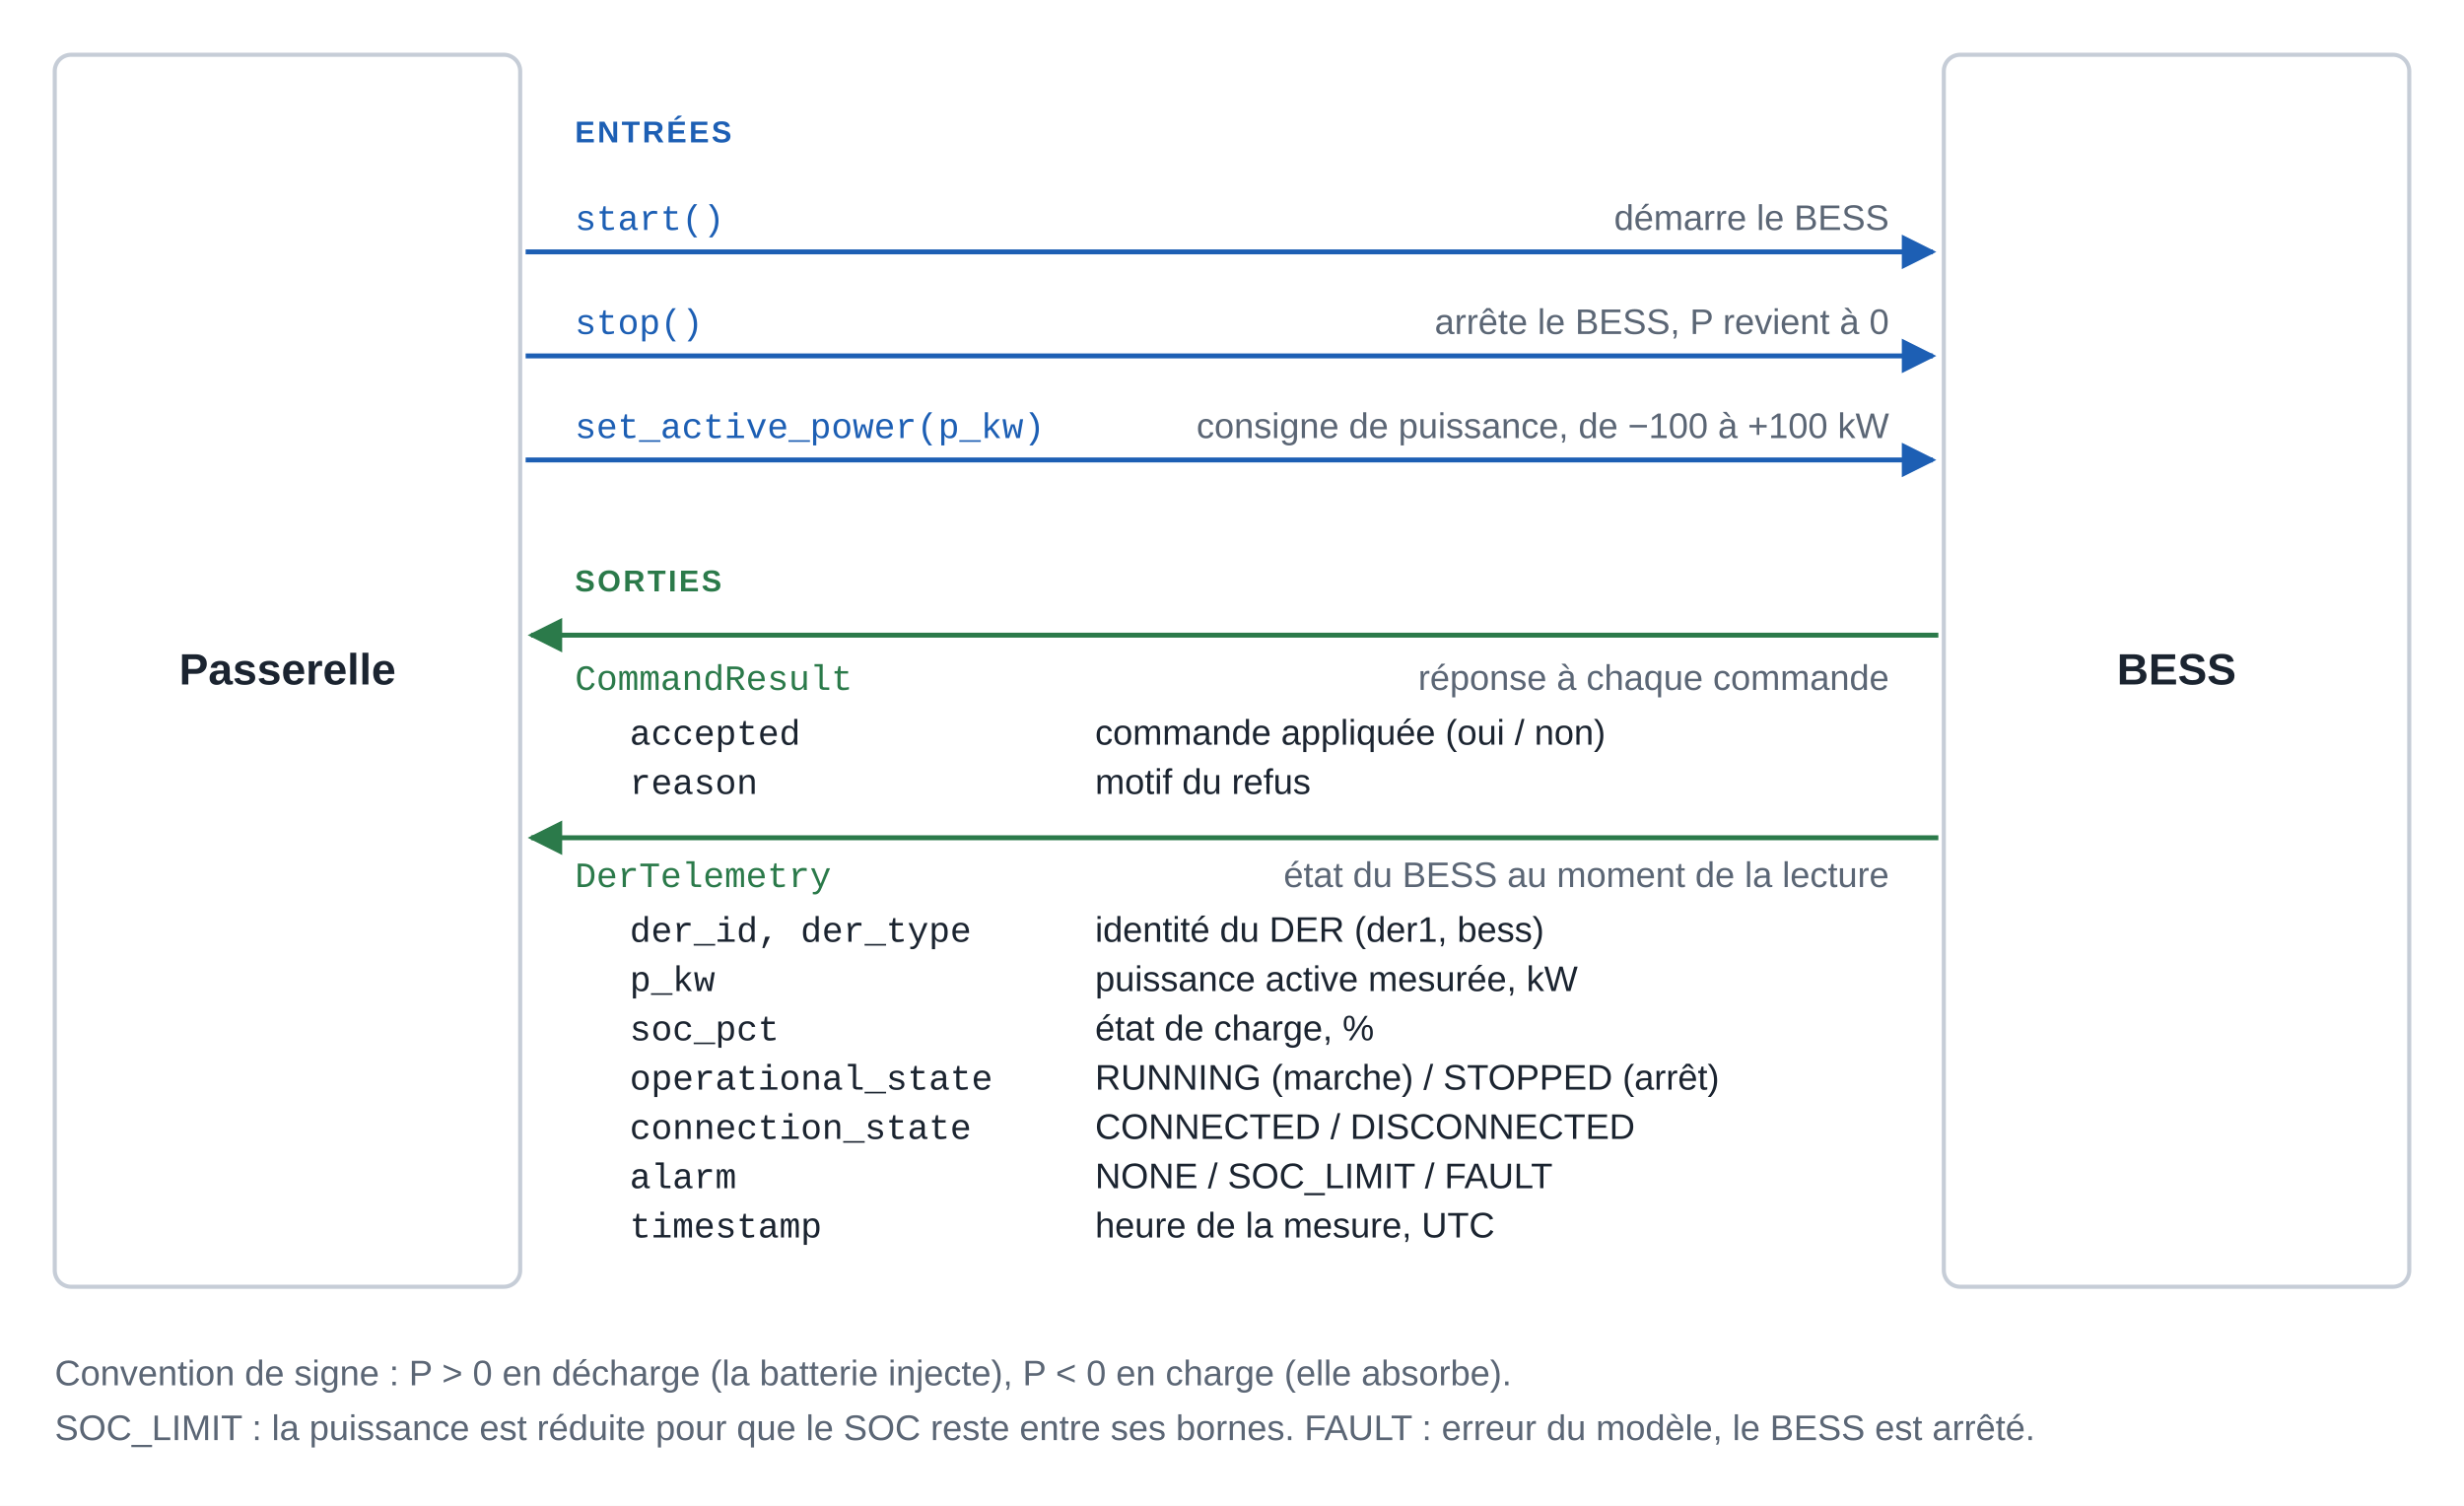
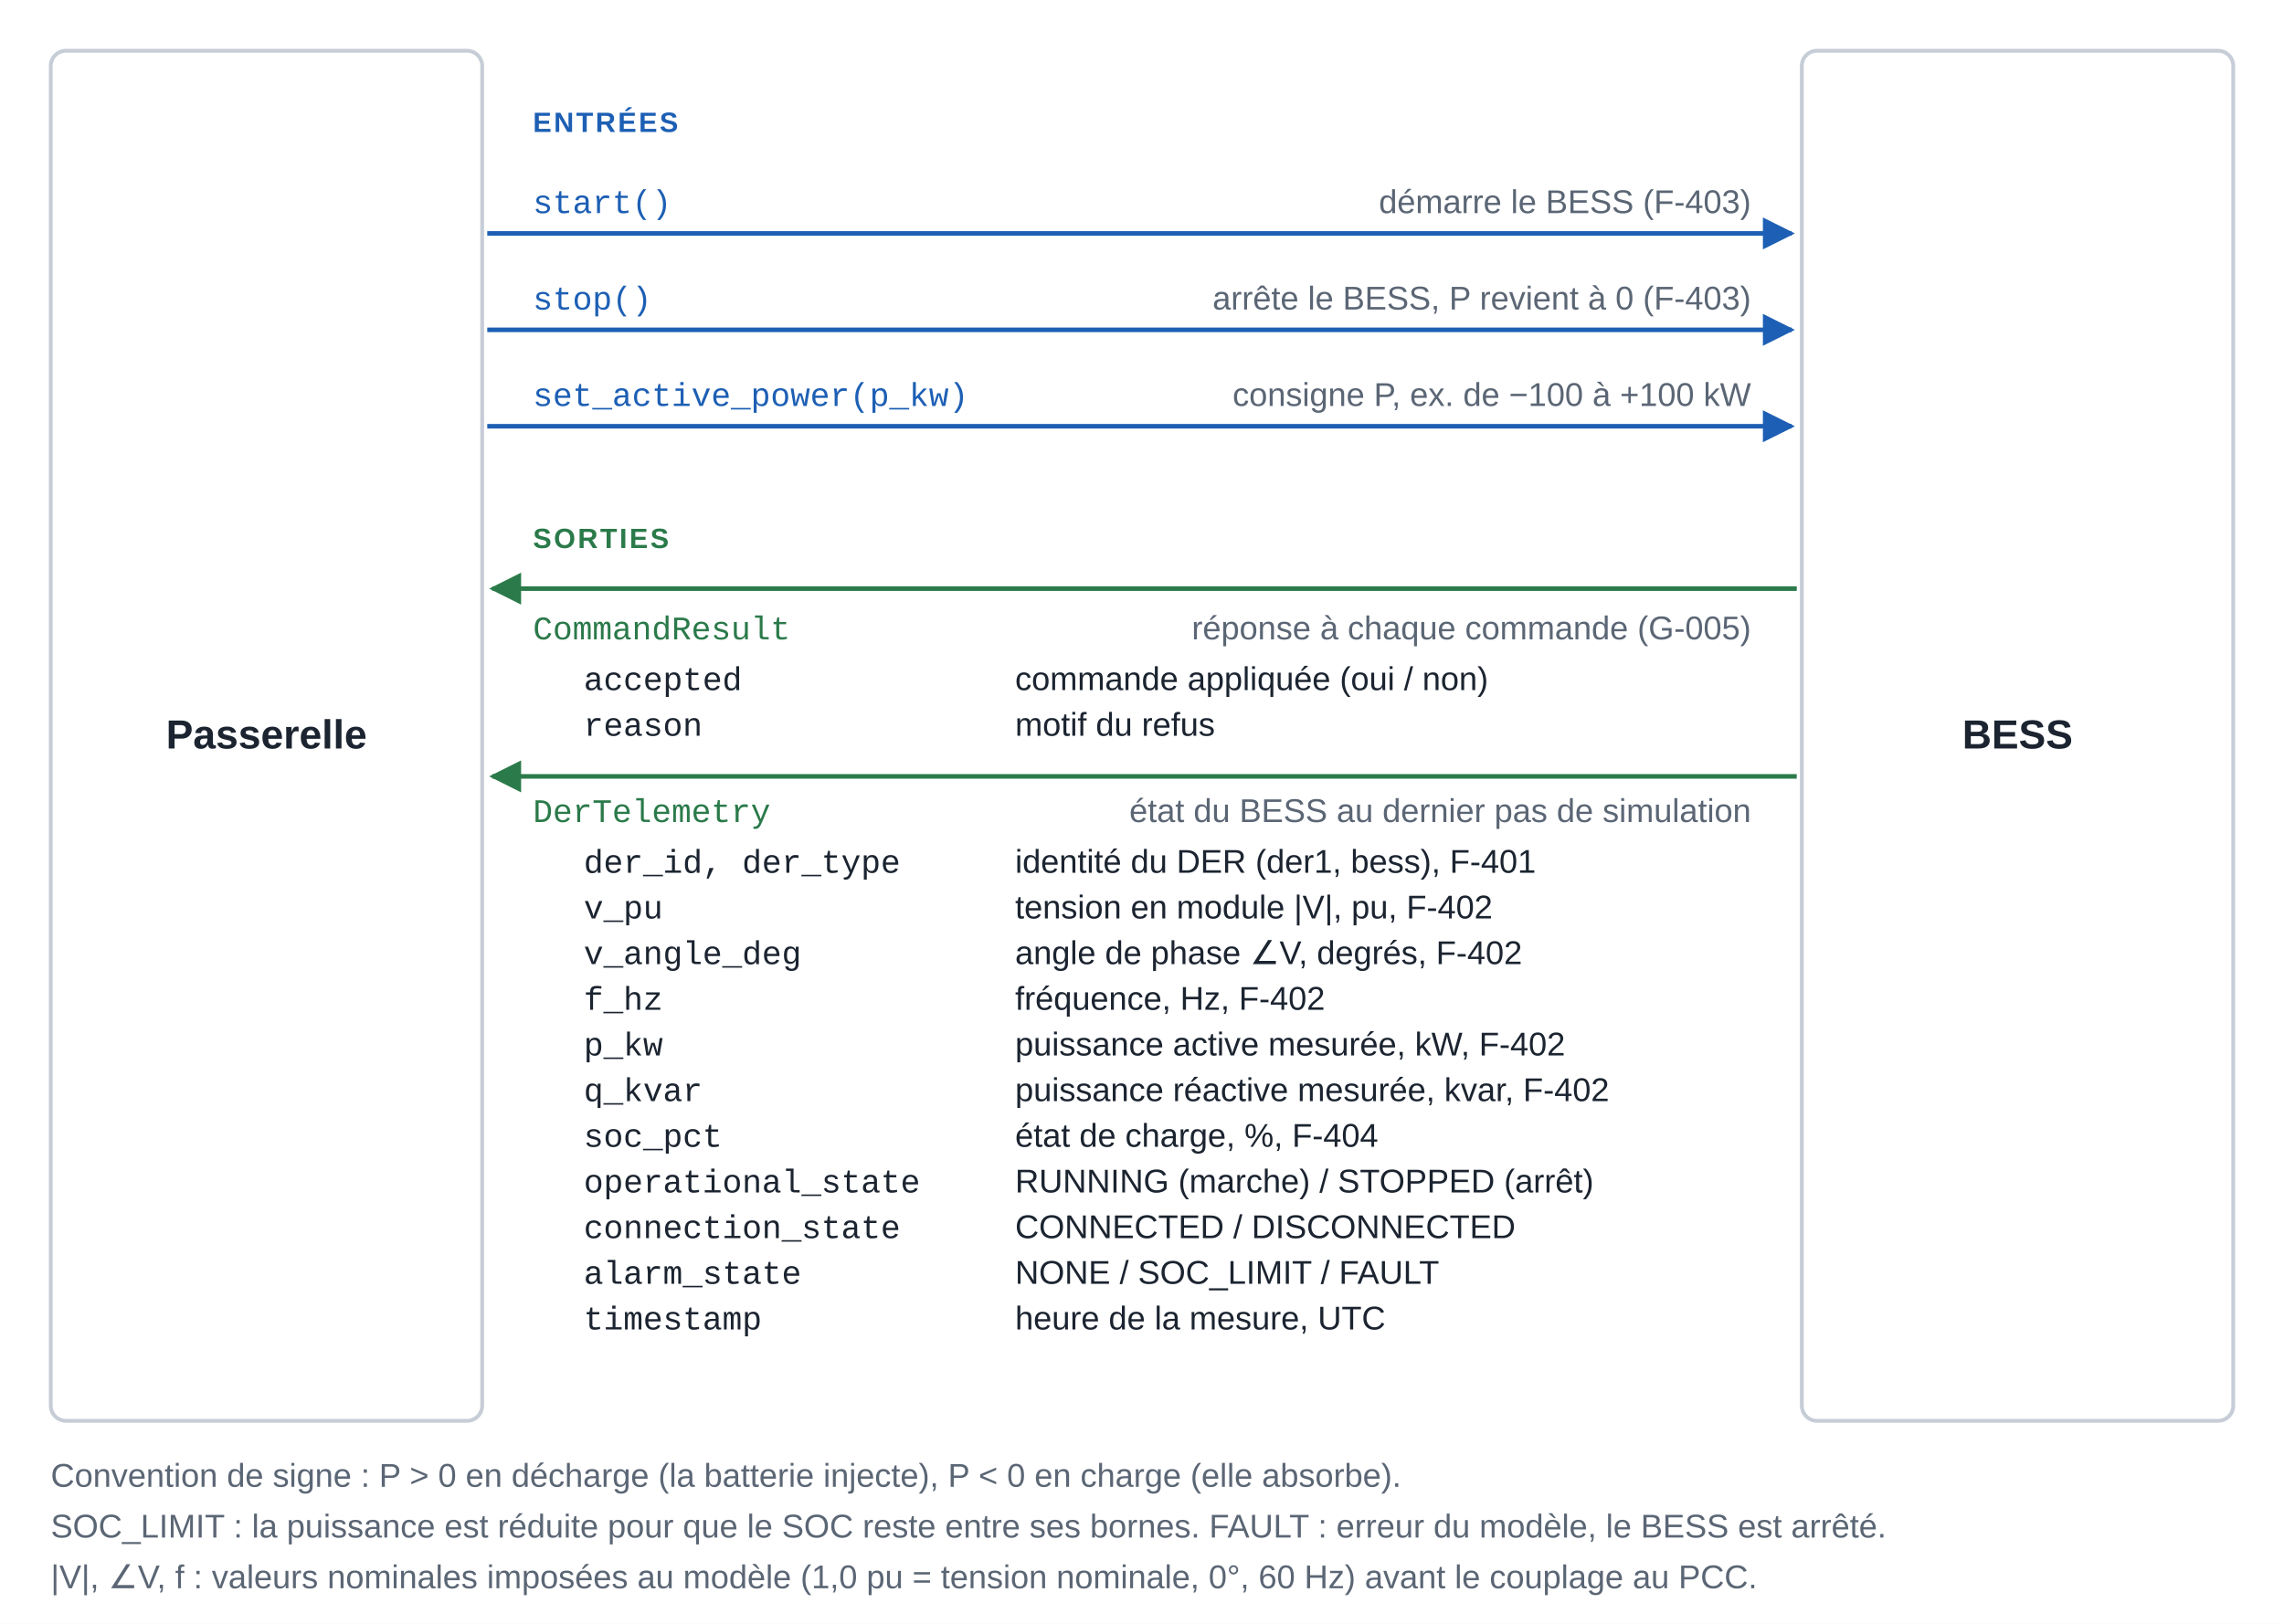
- <svg xmlns="http://www.w3.org/2000/svg" viewBox="0 0 900 550" role="img" aria-label="La passerelle envoie au BESS trois commandes : start, stop et set_active_power. Le BESS renvoie un CommandResult pour chaque commande et un DerTelemetry avec son identité, sa puissance, son SOC, ses états, son alarme et l'heure de la mesure.">
+ <svg xmlns="http://www.w3.org/2000/svg" viewBox="0 0 900 640" role="img" aria-label="La passerelle envoie au BESS trois commandes : start, stop et set_active_power. Le BESS renvoie un CommandResult pour chaque commande et un DerTelemetry avec son identité, ses grandeurs électriques (tension en module et en angle, fréquence, puissances active et réactive), son SOC, ses états, son alarme et l'heure de la mesure.">
  <style>
    text { font-family: "IBM Plex Sans", "Segoe UI", Arial, sans-serif; font-size: 13px; fill: #1b2430; }
    .mono { font-family: "IBM Plex Mono", Consolas, "Courier New", monospace; }
    .muted { fill: #5b6675; }
    .title { font-size: 16px; font-weight: 600; }
    .head { font-size: 11px; font-weight: 600; letter-spacing: 0.08em; }
    .box { fill: #ffffff; stroke: #c6cdd7; stroke-width: 1.5; }
    .a-in { stroke: #1d5fb4; stroke-width: 1.8; fill: none; }
    .a-out { stroke: #2b7a4a; stroke-width: 1.8; fill: none; }
    .t-in { fill: #1d5fb4; }
    .t-out { fill: #2b7a4a; }
    .mk-in { fill: #1d5fb4; }
    .mk-out { fill: #2b7a4a; }
  </style>
  <defs>
    <marker id="m-in" viewBox="0 0 10 10" refX="9" refY="5" markerWidth="7" markerHeight="7" orient="auto">
      <path class="mk-in" d="M0,0 L10,5 L0,10 z" />
    </marker>
    <marker id="m-out" viewBox="0 0 10 10" refX="9" refY="5" markerWidth="7" markerHeight="7" orient="auto">
      <path class="mk-out" d="M0,0 L10,5 L0,10 z" />
    </marker>
  </defs>
-   <rect x="0" y="0" width="900" height="550" fill="#ffffff" />
-   <rect class="box" x="20" y="20" width="170" height="450" rx="6" />
-   <text class="title" x="105" y="250" text-anchor="middle">Passerelle</text>
-   <rect class="box" x="710" y="20" width="170" height="450" rx="6" />
-   <text class="title" x="795" y="250" text-anchor="middle">BESS</text>
+   <rect x="0" y="0" width="900" height="640" fill="#ffffff" />
+   <rect class="box" x="20" y="20" width="170" height="540" rx="6" />
+   <text class="title" x="105" y="295" text-anchor="middle">Passerelle</text>
+   <rect class="box" x="710" y="20" width="170" height="540" rx="6" />
+   <text class="title" x="795" y="295" text-anchor="middle">BESS</text>
  <text class="head t-in" x="210" y="52">ENTRÉES</text>
  <text class="mono t-in" x="210" y="84">start()</text>
-   <text class="muted" x="690" y="84" text-anchor="end">démarre le BESS</text>
+   <text class="muted" x="690" y="84" text-anchor="end">démarre le BESS (F-403)</text>
  <line class="a-in" x1="192" y1="92" x2="706" y2="92" marker-end="url(#m-in)" />
  <text class="mono t-in" x="210" y="122">stop()</text>
-   <text class="muted" x="690" y="122" text-anchor="end">arrête le BESS, P revient à 0</text>
+   <text class="muted" x="690" y="122" text-anchor="end">arrête le BESS, P revient à 0 (F-403)</text>
  <line class="a-in" x1="192" y1="130" x2="706" y2="130" marker-end="url(#m-in)" />
  <text class="mono t-in" x="210" y="160">set_active_power(p_kw)</text>
-   <text class="muted" x="690" y="160" text-anchor="end">consigne de puissance, de −100 à +100 kW</text>
+   <text class="muted" x="690" y="160" text-anchor="end">consigne P, ex. de −100 à +100 kW</text>
  <line class="a-in" x1="192" y1="168" x2="706" y2="168" marker-end="url(#m-in)" />
  <text class="head t-out" x="210" y="216">SORTIES</text>
  <line class="a-out" x1="708" y1="232" x2="194" y2="232" marker-end="url(#m-out)" />
  <text class="mono t-out" x="210" y="252">CommandResult</text>
-   <text class="muted" x="690" y="252" text-anchor="end">réponse à chaque commande</text>
+   <text class="muted" x="690" y="252" text-anchor="end">réponse à chaque commande (G-005)</text>
  <text class="mono" x="230" y="272">accepted</text>
  <text x="400" y="272">commande appliquée (oui / non)</text>
  <text class="mono" x="230" y="290">reason</text>
  <text x="400" y="290">motif du refus</text>
  <line class="a-out" x1="708" y1="306" x2="194" y2="306" marker-end="url(#m-out)" />
  <text class="mono t-out" x="210" y="324">DerTelemetry</text>
-   <text class="muted" x="690" y="324" text-anchor="end">état du BESS au moment de la lecture</text>
+   <text class="muted" x="690" y="324" text-anchor="end">état du BESS au dernier pas de simulation</text>
  <text class="mono" x="230" y="344">der_id, der_type</text>
-   <text x="400" y="344">identité du DER (der1, bess)</text>
-   <text class="mono" x="230" y="362">p_kw</text>
-   <text x="400" y="362">puissance active mesurée, kW</text>
-   <text class="mono" x="230" y="380">soc_pct</text>
-   <text x="400" y="380">état de charge, %</text>
-   <text class="mono" x="230" y="398">operational_state</text>
-   <text x="400" y="398">RUNNING (marche) / STOPPED (arrêt)</text>
-   <text class="mono" x="230" y="416">connection_state</text>
-   <text x="400" y="416">CONNECTED / DISCONNECTED</text>
-   <text class="mono" x="230" y="434">alarm</text>
-   <text x="400" y="434">NONE / SOC_LIMIT / FAULT</text>
-   <text class="mono" x="230" y="452">timestamp</text>
-   <text x="400" y="452">heure de la mesure, UTC</text>
-   <text class="muted" x="20" y="506">Convention de signe : P &gt; 0 en décharge (la batterie injecte), P &lt; 0 en charge (elle absorbe).</text>
-   <text class="muted" x="20" y="526">SOC_LIMIT : la puissance est réduite pour que le SOC reste entre ses bornes. FAULT : erreur du modèle, le BESS est arrêté.</text>
+   <text x="400" y="344">identité du DER (der1, bess), F-401</text>
+   <text class="mono" x="230" y="362">v_pu</text>
+   <text x="400" y="362">tension en module |V|, pu, F-402</text>
+   <text class="mono" x="230" y="380">v_angle_deg</text>
+   <text x="400" y="380">angle de phase ∠V, degrés, F-402</text>
+   <text class="mono" x="230" y="398">f_hz</text>
+   <text x="400" y="398">fréquence, Hz, F-402</text>
+   <text class="mono" x="230" y="416">p_kw</text>
+   <text x="400" y="416">puissance active mesurée, kW, F-402</text>
+   <text class="mono" x="230" y="434">q_kvar</text>
+   <text x="400" y="434">puissance réactive mesurée, kvar, F-402</text>
+   <text class="mono" x="230" y="452">soc_pct</text>
+   <text x="400" y="452">état de charge, %, F-404</text>
+   <text class="mono" x="230" y="470">operational_state</text>
+   <text x="400" y="470">RUNNING (marche) / STOPPED (arrêt)</text>
+   <text class="mono" x="230" y="488">connection_state</text>
+   <text x="400" y="488">CONNECTED / DISCONNECTED</text>
+   <text class="mono" x="230" y="506">alarm_state</text>
+   <text x="400" y="506">NONE / SOC_LIMIT / FAULT</text>
+   <text class="mono" x="230" y="524">timestamp</text>
+   <text x="400" y="524">heure de la mesure, UTC</text>
+   <text class="muted" x="20" y="586">Convention de signe : P &gt; 0 en décharge (la batterie injecte), P &lt; 0 en charge (elle absorbe).</text>
+   <text class="muted" x="20" y="606">SOC_LIMIT : la puissance est réduite pour que le SOC reste entre ses bornes. FAULT : erreur du modèle, le BESS est arrêté.</text>
+   <text class="muted" x="20" y="626">|V|, ∠V, f : valeurs nominales imposées au modèle (1,0 pu = tension nominale, 0°, 60 Hz) avant le couplage au PCC.</text>
</svg>
